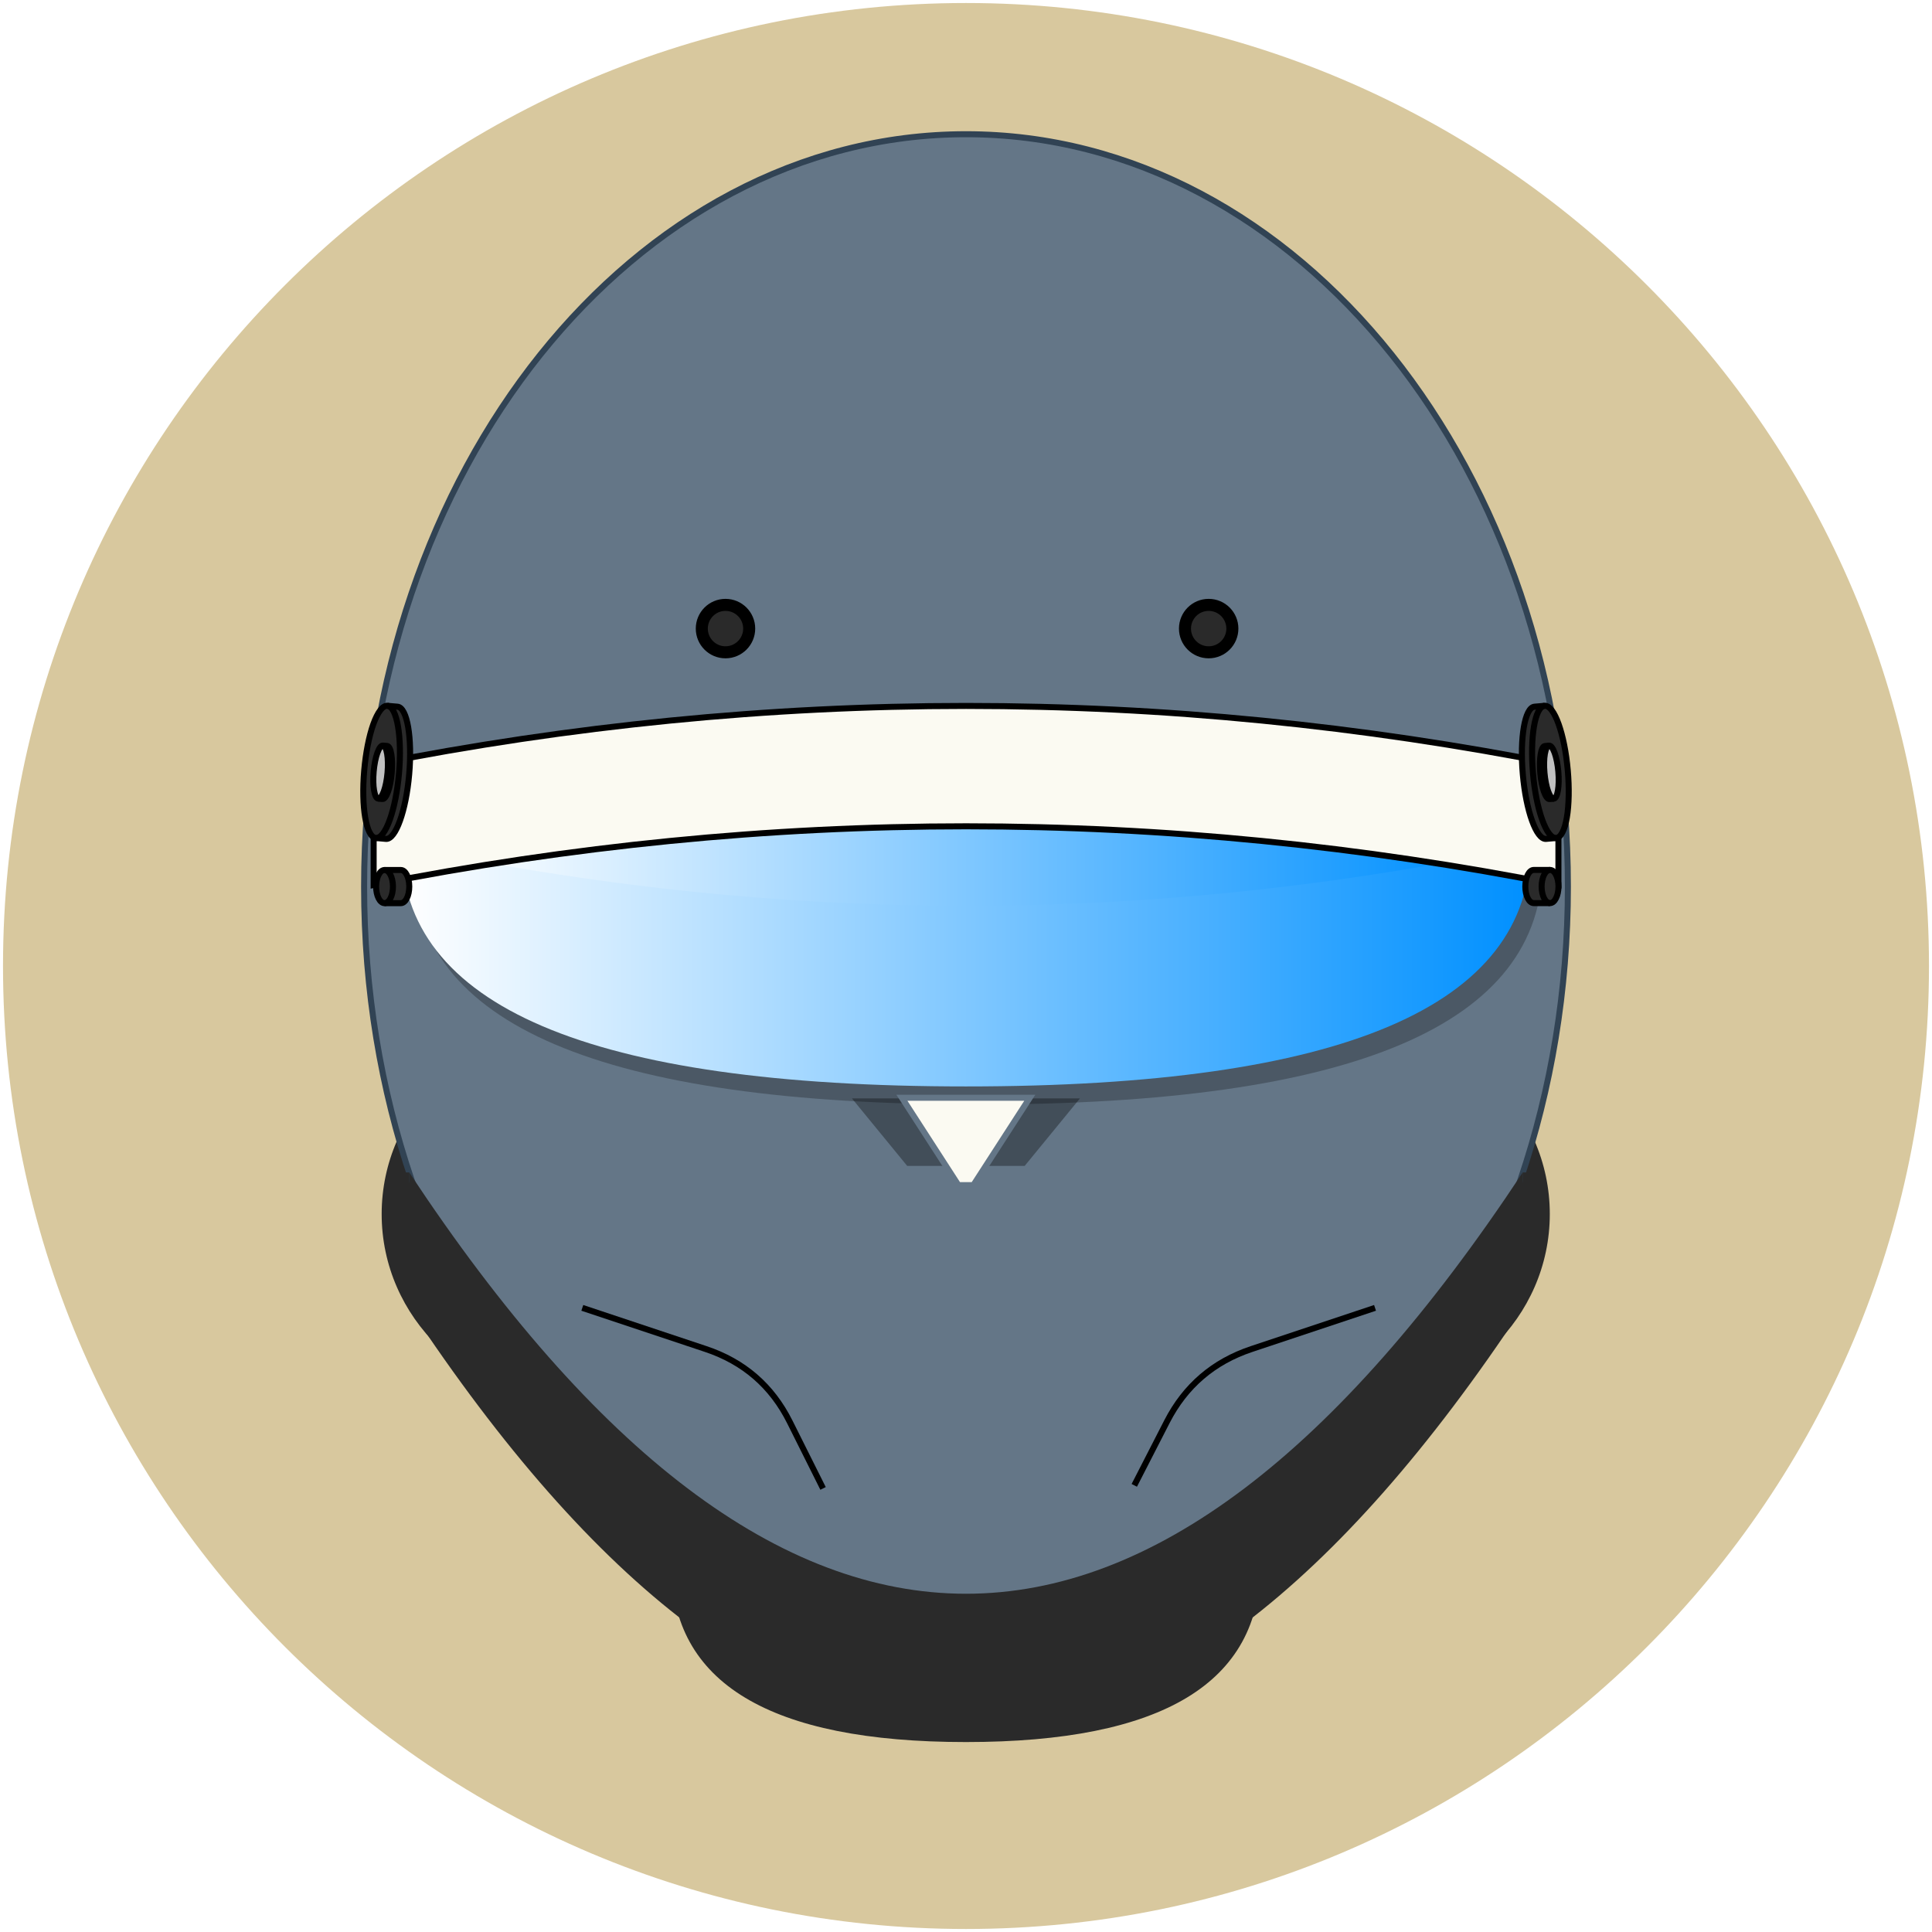
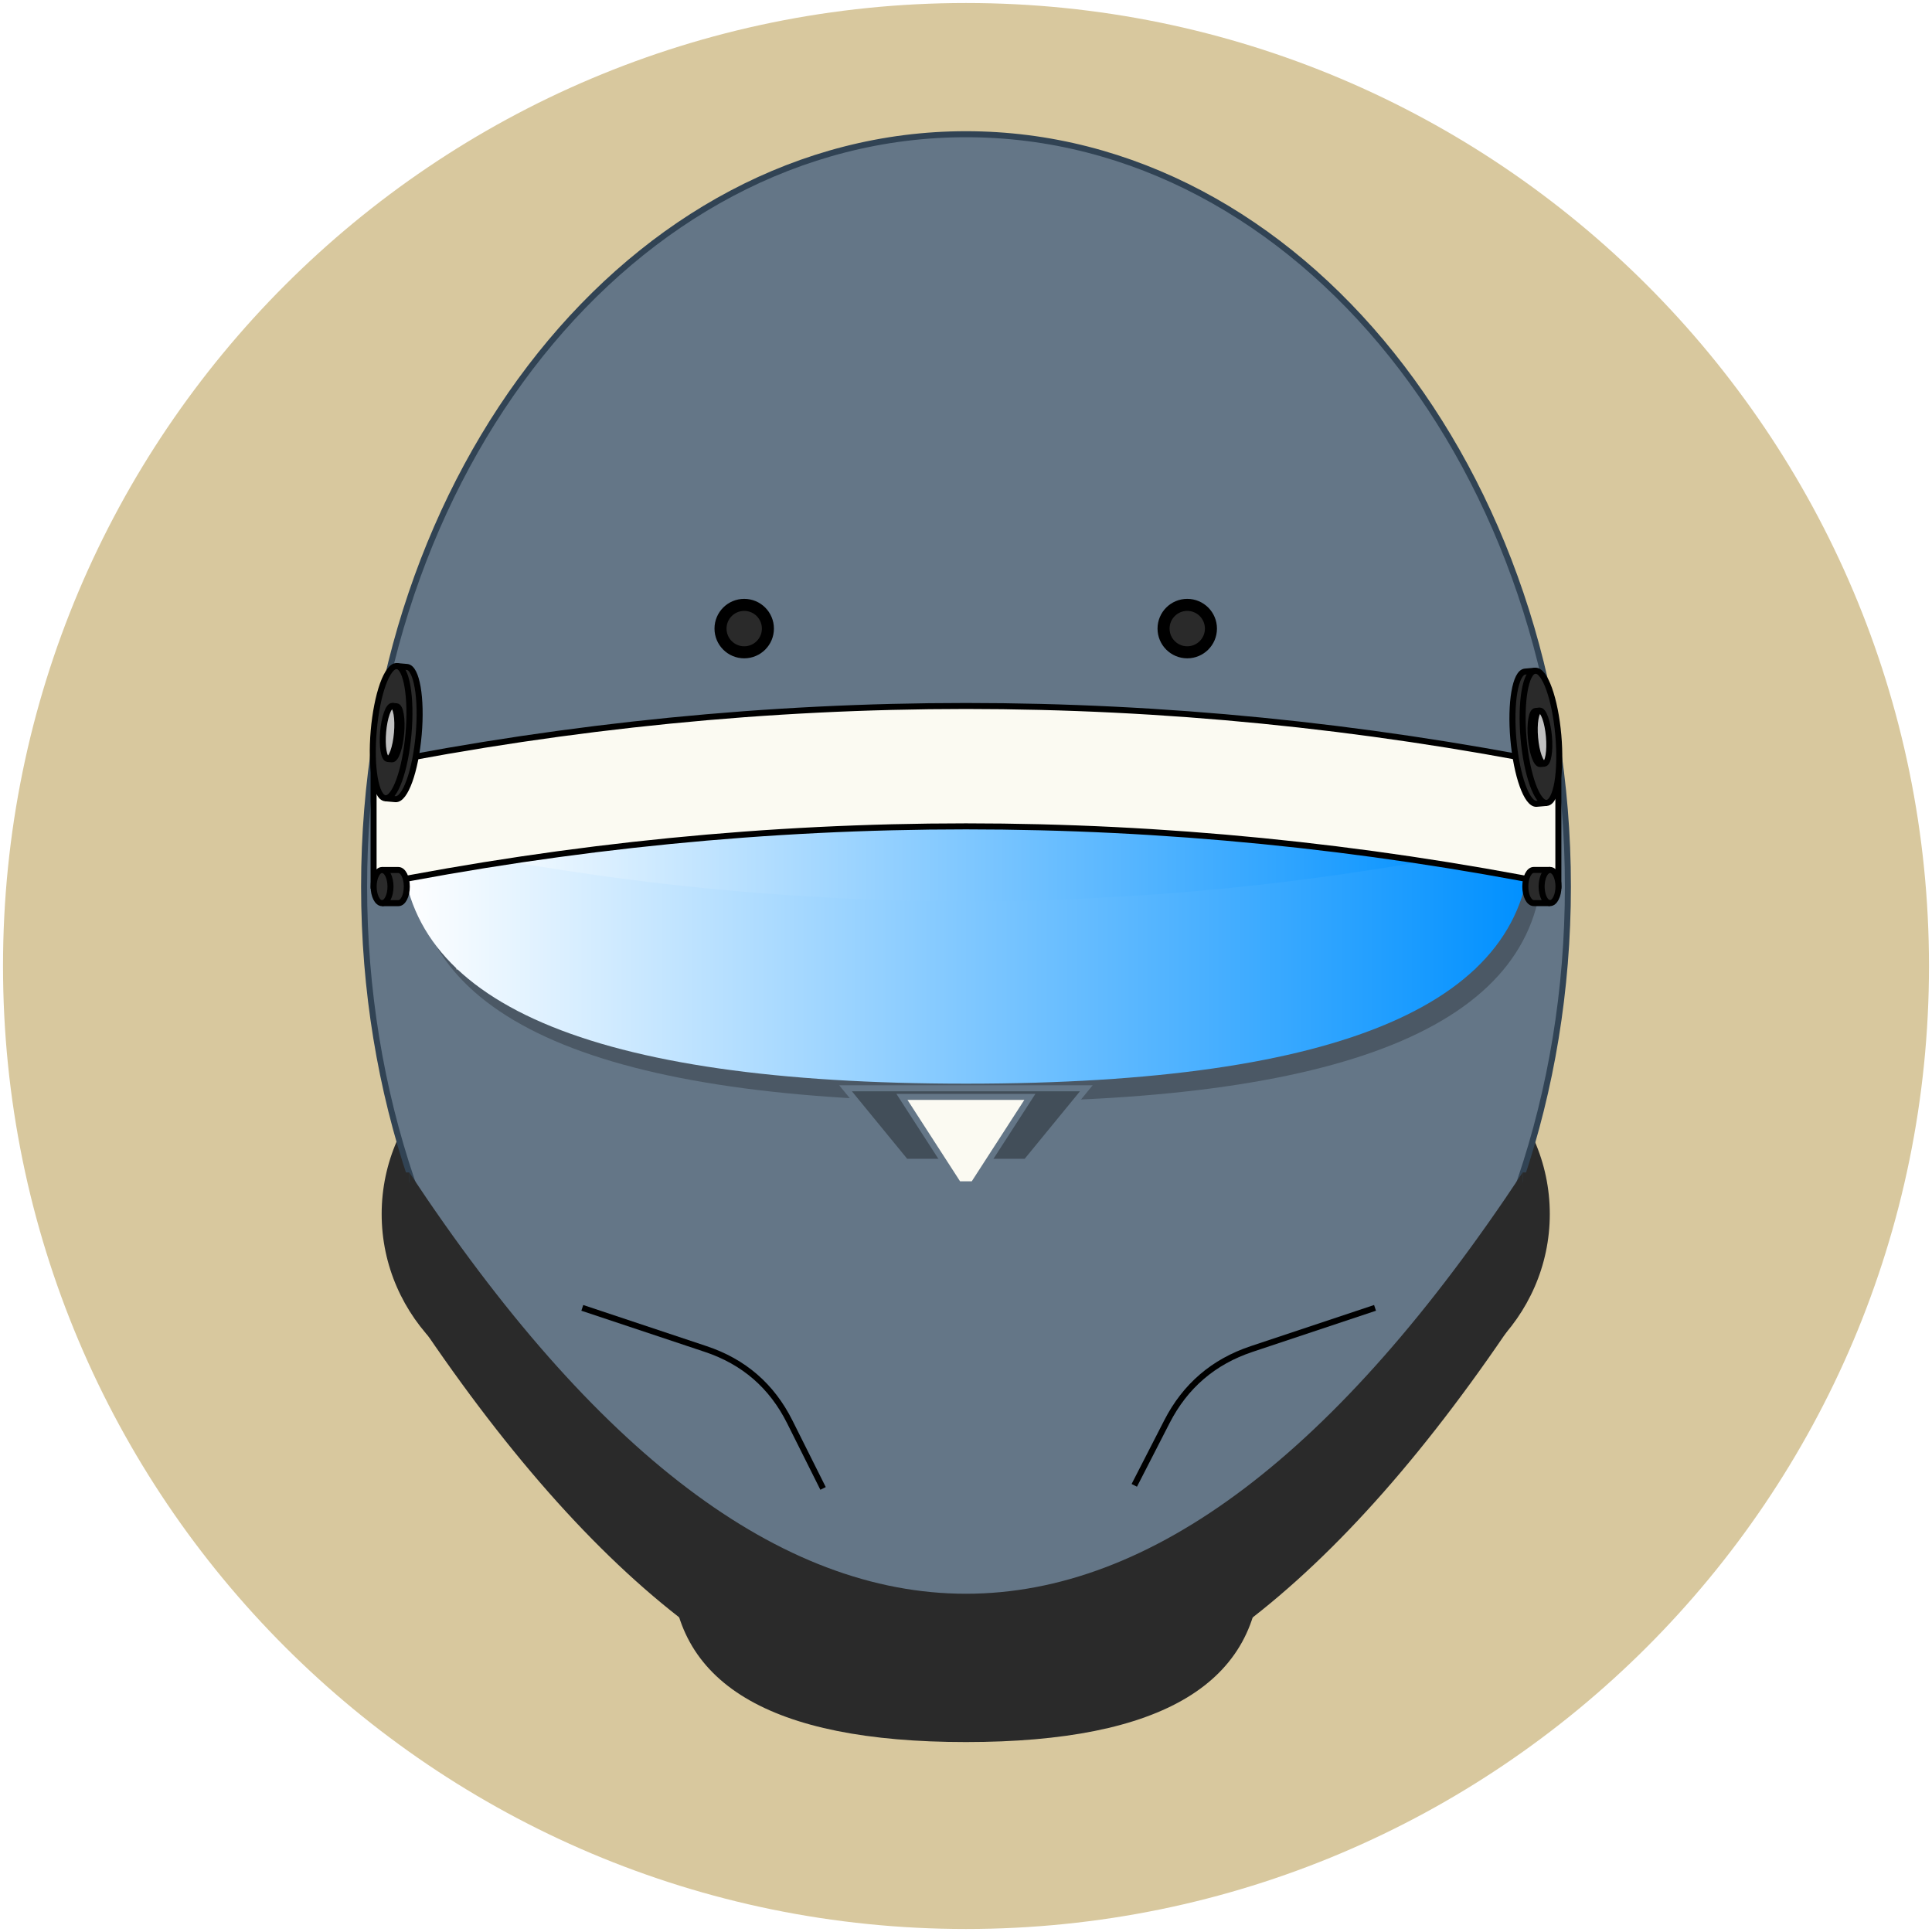
- <svg xmlns="http://www.w3.org/2000/svg" version="1.1" width="321px" height="321px" viewBox="-0.5 -0.5 321 321" content="&lt;mxfile&gt;&lt;diagram id=&quot;7xiq3FgycFcWLTRJMLUd&quot; name=&quot;Page-1&quot;&gt;7Vpdc6M2FP01eaxGnwgeYyfeznS73U6m08cdYhSbCbZcjDfJ/vpejDDCAhvHykezdWYycAWSuOfo3HsFF2y8ePyUx6v57zpR2QXFyeMFu7qgVEgG/0vDU2XgtWGWp0llIo3hJv2hjBEb6yZN1Lp1YaF1VqSrtnGql0s1LVq2OM/1g7nMdHens/aoq3imHMPNNM5c699pUswrayhwY/9VpbN5PTLBpmUR1xcbw3oeJ/rBMrHrCzbOtS6qo8XjWGWl72q/VPdNelp3E8vVshhyA5Vhdcv3ONuYpzMzK57qx4VbwLNwMnqYp4W6WcXTsuUBsAXbvFhkcEbgMF6vKnffpY8KRhjdpVk21pnOtx2xq3AcRjCP0SyPkxSmWLct9VJZ5qs0h35SvSxHUWvocbQucn2v9q43U1d5oR57HUB2bgU6Kr1QRf4El5gbaGiQqKlYQ/XQAMtqtOYWqDtjbMg02/Xd+BsOjMt73M+JR/fnerNMSr9vz/Z8Ty/Lv37fH3Cw480On/c6mHGKIkJly8tCYoSlDLD5EcfnAUdEMuL6PaCo7uwszxP60T3PJUUhfWd+5x69vhNPXJ7cq2I6Nyd7CARcBqEs7brxPtjvtj8HAmhhhDPBPa0AFqHI/vG24lCCpN0sHFAoBtg6MKHCgwYRGRzHpCE4PgsX8P8kXqRZ+exjvclTlcNAX9SDaTSxnmEXrIqxfeulMtbRuGMVYhzhyaRjFdo8OBCAfBBBCMRYe0EyhjB1ACdBhFjQAbhEIvCwCAdoH4C4Kg+TuIhvCp1vU6JjyG/jvsHwTCZY8Ewm0TUZOSAHnqQ2scBe6rzse7SunkFiX0FQIt4vASLiiOHm58oyCYXLhogi4WH9EzmcDQVArn7o8t7RSuUpjKZy2/61Mb4QWT5vpmkSw/TGernW5QRt5QgHC4cdF46qB6f8WkT9xEo6MlbzZJ4oxAlEkdANEzWFQgIM480FDoV4RxJLIKhjHli9euATG5JZLZPLshBrPGgTYzjcVJyC966lFw+VtCo/Fw3LoaLDobUtV1lcpN/b9WKXV80IX3UKM2nADiSKhAPLU52jBYhGjlzU3a9BTafK9GjXfnuDCAyDBO2eSYBCV4jqnos4n6nC6RmQjJ+sy1blBesDTycPPh3tmkNDvmq0hoo7cIaxEw8Xu8eSN23F6k4pcl3EZvFHHZlLT5ppiL+T0VIp0+UMWoSthmRfDU9NYIAP25jmQ4ToXrUcABOJhaTskJ3O1JWEkMp4qCcIG1JR/K82h9SGSUBRWEvuJFEYKjecHB6Fv4r04MOTeFnt4Wy4+JyVd7fLNS+J1TO5fzSzmowmlxM6LLOqlcykVhGSwld+TpCwgd/Lz8sV4CgbicDakZbT7bzOVzYRDWfLz5qXn8Kedl4OBfberounCAkd27lNW2DKND0Mw8AhEyWgSx1hkiNBz+fS4p9A//Ypvpp+/Xb/5+3l5eyv+y+/kHBA6ByaC+0q7xfNhRwGekFMINpe70Fp6sAoQl1VuEShhz0ZOqhsevabmEMRoVe8n7W7Uq9W6kmaQWVJew11vKIBDCR3sQFz6AMan7vWHwcaUGnEwjfGZshe5uC3N0cAMM480fcePC3YbqvP3jJ0UxIo6LtSEtt+nrdP2CucPmUp+DVnx9fEbYXA59udIZ7ez7a4/LEpoJtdLmKSURRhIiQOOJcccy7EYRjP2ia2l11XNmpFPCY8pRFbwN1qyM5H3dbWmutKTCnCXkhwQmL60UlQvzCwSOCtJsEIv1cKiBO20V6QAgQRwUNOOceUSYbZSQwY4/LvfcuAQHWAq4GnDHEHbNa5yRYiL6IvBnyk8pOA/ZLLvdyCeHOoB2RTrwI1iyIiMYkiFoLES/k+4runkrOM7hHtlXbOEWbNDoK78ySQIMTevXD50HPJeeQ4Yfvyo5OjQwi8fSsA2XrkMsJVgjeiQSCO0+A/X3ExDq7b+1bnNUouOG2+/q3eMTSfULPrfwE=&lt;/diagram&gt;&lt;/mxfile&gt;">
+ <svg xmlns="http://www.w3.org/2000/svg" version="1.1" width="321px" height="321px" viewBox="-0.5 -0.5 321 321" content="&lt;mxfile&gt;&lt;diagram id=&quot;7xiq3FgycFcWLTRJMLUd&quot; name=&quot;Page-1&quot;&gt;7Vptc6M2EP41+ViNXhH6mDjxdabX63UynX68IUaxmWDLxeSS3K/vYgsjLGHjM07T3DkzGViBgH2e3X20cMFG8+cPRbKc/W5SnV9QnD5fsOsLSgVT8L8yvFgDFxvDtMjSjYk0htvsm7ZGbK2PWapXrQNLY/IyW7aNE7NY6EnZsiVFYZ7sYXa6e5O3r7pMptoz3E6S3Lf+naXlbGONBW7sv+psOquvTLAdmSf1wdawmiWpeXJM7OaCjQpjys3W/Hmk88p3tV825407Rrc3VuhF2ecEGkWbU74m+aN9Ontn5Uv9uHAKeBZ2rp5mWalvl8mkGnkCbME2K+c57BHYTFbLjbvvs2cNV7halYV50COTmwKsC7OoJrnP8rw2XVB2HY9iBTd3ZW9EF6V+7nwcsnUSkEubuS6LFzjEnkBj61dLLF47/qmBidW+nzkQbY2JpcZ0O3fjPdiwDuxwJicDOrMwj4u08uJ6b8dp9LL6A/u0SNIMvLPj46DjO7wZ8HmngxmnSBEqW14WEiMsZYTtj3g+jzgikhHf7xFF9WQneZ7Q9+55LimK6RvzOx/Q69tUiKudB11OZnZnB4GIyyiWld003gf7/frnQQAjjHAm+EARwBRS7o+3Mw4lSLrDwgOFYoAtgAkVA+QgInsk9Ibg+CRcwP/jZJ7l1bOPzGOR6QIu9Ek/2UFbuRn2wdowtiteNsa6tgaiEGOFx+NAFLo8qMeuswLKUmYW1fPpVTkQEYRAdWjVAckYwtQDnEQKsSgAuEQiGiAIe+Q+AHFZbaZJmdyWplgLnEPIr6u4xfBEJjjwjMfqhlx5IEcDpdrUAXthimruq9XmGSQeqghKxLtTgFAcMdz8/LRMYuGzQVEkBoh/1qcSLtLLSgY3XnNRd7H8+DjJ0gTOHpnFyuS6HdhU9A5sd6QTAp22dLcPgONDEVBxta3QeVJmX9tqPeRVe4XPJoM7aUptJJESDr4teCMeIao8eOvpV8D+ibYzusp75yICw0Wi9swkQrFPnHrmMimmuvRmBiSTF+ewZXXAas/Tyb1PR0P30JBvc7WGiltw+rET909VzxVv2ukoXAIKUyY24FWg0nTIAkv8pS4yeABdVGkwW0xhRLipjuymumMLDvBhnYOGkIBEobitNiKBhK8wOEZ1UXDDg8RQcAZQfYT10X0/c8y+HMMkZBHhBNpRqaBvkuFk/1X4qyQcvP8mzptxOHslddQW1T210lm4f1A9j6/Gl2PaLazSQP6yGkohKYZSUQQJF/gdFVVFgK+cFFgD4omu7+vkzDb/JzK/fUiuJ5+/PPx5d3k5/evh0y8k7pHu+latraY9a9XySDdE9aEC0TZGUWWKPJAAjJC+lSgeYLVDewnc7+5Y7ovizoD7rnVLHZ90oHBSCoG+6gynQCcUAJHcBwrM8RA4Ddkcej84hfp4r45Nn5ZB7ybpAQDCXf9Dvh/A04JtV9TuytyvKbAOC9UU136at2X/+jF5yTPwa8EOx8TdBoGPd1tDMnmYrnH547GEabZ9G6smkMJESBxxLjnmXIj9MJ7UjXHDLiQnnPLHxECKQjCMlNN52WnOERiV3mgr5kLKgiI8CAnUTxLs9uUcEpxJVPoUoE6JxP7S+awcEEe0P87IAYKI4DGnnGNYhzLMjqLACFd/bzsPMBTzrg6XIFXb3Rt13xAHX8/EaJBiIHq8I/5BOHDONMDg+RyMd15YB9eW54W9h+J6FdhhnUAkJkqxGMqAlG9DAwy0Rq0kn6Kd6Z9zhFlDCp8CAglCpJcbWv2/8CGnkeOIHtV7J0cgKQz22q7SBj4j+FuhQSQO0+B/vypjHFzH2ij8J8sygK9/1JXgaf3NVOc2zTfX/rkxnum1+v5Wcey3ELs7xdsvaA52ikEg3AjVTYjU/7SiTiZDtR2JQir2P6ipuRNjxAjzUzkPvLshFOQ/97XfSTQSRyzsflQaHfPCoU0jhdjO51QDNbOrT3L2sIogyeNAa5sgGspJHNUC7wguwW7zpe/m3VbzuTS7+Rc=&lt;/diagram&gt;&lt;/mxfile&gt;">
  <defs>
    <linearGradient x1="100%" y1="0%" x2="0%" y2="0%" id="mx-gradient-ffffff-1-0090ff-1-e-0">
      <stop offset="0%" style="stop-color: rgb(0, 144, 255); stop-opacity: 1;" />
      <stop offset="100%" style="stop-color: rgb(255, 255, 255); stop-opacity: 1;" />
    </linearGradient>
    <linearGradient x1="0%" y1="0%" x2="0%" y2="100%" id="mx-gradient-0090ff-1-ffffff-1-s-0">
      <stop offset="0%" style="stop-color: rgb(0, 144, 255); stop-opacity: 1;" />
      <stop offset="100%" style="stop-color: rgb(255, 255, 255); stop-opacity: 1;" />
    </linearGradient>
-     <style type="text/css">/* cyrillic-ext */
- @font-face {
-   font-family: 'Oswald';
-   font-style: normal;
-   font-weight: 400;
-   src: url("https://fonts.gstatic.com/s/oswald/v47/TK3_WkUHHAIjg75cFRf3bXL8LICs1_FvsUtiYySUhiCXABTV.woff") format('woff');
-   unicode-range: U+0460-052F, U+1C80-1C88, U+20B4, U+2DE0-2DFF, U+A640-A69F, U+FE2E-FE2F;
- }
- /* cyrillic */
- @font-face {
-   font-family: 'Oswald';
-   font-style: normal;
-   font-weight: 400;
-   src: url("https://fonts.gstatic.com/s/oswald/v47/TK3_WkUHHAIjg75cFRf3bXL8LICs1_FvsUJiYySUhiCXABTV.woff") format('woff');
-   unicode-range: U+0400-045F, U+0490-0491, U+04B0-04B1, U+2116;
- }
- /* vietnamese */
- @font-face {
-   font-family: 'Oswald';
-   font-style: normal;
-   font-weight: 400;
-   src: url("https://fonts.gstatic.com/s/oswald/v47/TK3_WkUHHAIjg75cFRf3bXL8LICs1_FvsUliYySUhiCXABTV.woff") format('woff');
-   unicode-range: U+0102-0103, U+0110-0111, U+0128-0129, U+0168-0169, U+01A0-01A1, U+01AF-01B0, U+1EA0-1EF9, U+20AB;
- }
- /* latin-ext */
- @font-face {
-   font-family: 'Oswald';
-   font-style: normal;
-   font-weight: 400;
-   src: url("https://fonts.gstatic.com/s/oswald/v47/TK3_WkUHHAIjg75cFRf3bXL8LICs1_FvsUhiYySUhiCXABTV.woff") format('woff');
-   unicode-range: U+0100-024F, U+0259, U+1E00-1EFF, U+2020, U+20A0-20AB, U+20AD-20CF, U+2113, U+2C60-2C7F, U+A720-A7FF;
- }
- /* latin */
- @font-face {
-   font-family: 'Oswald';
-   font-style: normal;
-   font-weight: 400;
-   src: url("https://fonts.gstatic.com/s/oswald/v47/TK3_WkUHHAIjg75cFRf3bXL8LICs1_FvsUZiYySUhiCXAA.woff") format('woff');
-   unicode-range: U+0000-00FF, U+0131, U+0152-0153, U+02BB-02BC, U+02C6, U+02DA, U+02DC, U+2000-206F, U+2074, U+20AC, U+2122, U+2191, U+2193, U+2212, U+2215, U+FEFF, U+FFFD;
- }
- </style>
  </defs>
  <g>
    <ellipse cx="160" cy="160" rx="160" ry="160" fill="#d8c89e" stroke="none" pointer-events="all" />
    <ellipse cx="95" cy="201.21" rx="32.087" ry="31.135" fill="#2a2a2a" stroke="none" pointer-events="all" />
    <ellipse cx="224.91" cy="201.21" rx="32.087" ry="31.135" fill="#2a2a2a" stroke="none" pointer-events="all" />
    <ellipse cx="160" cy="146.8" rx="100.005" ry="125" fill="#647687" stroke="#314354" pointer-events="all" />
-     <rect x="75.33" y="133.02" width="169.36" height="27.56" fill="url(#mx-gradient-ffffff-1-0090ff-1-e-0)" stroke="none" pointer-events="all" />
+     <rect x="75.31" y="133.02" width="169.36" height="27.56" fill="url(#mx-gradient-ffffff-1-0090ff-1-e-0)" stroke="none" pointer-events="all" />
    <path d="M 183.75 148.05 L 206.25 148.05 Q 66.25 240.55 206.25 333.05 L 183.75 333.05 Q 43.75 240.55 183.75 148.05 Z" fill="#2a2a2a" stroke="none" transform="rotate(270,160,240.55)" pointer-events="all" />
-     <path d="M 139.99 193.7 L 149.99 181.49 L 169.99 181.49 L 179.99 193.7 Z" fill="#424e59" stroke="#647687" stroke-miterlimit="10" transform="rotate(180,159.99,187.6)" pointer-events="all" />
    <path d="M 187.96 246.29 L 193.39 235.7 Q 197.96 226.8 207.45 223.64 L 227.96 216.8" fill="none" stroke="#000000" stroke-miterlimit="10" pointer-events="stroke" />
-     <path d="M 140 66.22 Q 180.01 66.22 180.01 160 Q 180.01 253.79 140 253.79 Q 160 160 140 66.22 Z" fill="#000000" stroke="none" transform="translate(2,3)rotate(90,160,160)" pointer-events="all" opacity="0.25" />
-     <path d="M 140 66.22 Q 180.01 66.22 180.01 160 Q 180.01 253.79 140 253.79 Q 160 160 140 66.22 Z" fill="url(#mx-gradient-0090ff-1-ffffff-1-s-0)" stroke="none" transform="rotate(90,160,160)" pointer-events="all" />
+     <path d="M 139.8 65.55 Q 180.22 65.55 180.22 159.33 Q 180.22 253.12 139.8 253.12 Q 160.01 159.33 139.8 65.55 Z" fill="#000000" stroke="none" transform="translate(2,3)rotate(90,160.01,159.34)" pointer-events="all" opacity="0.25" />
+     <path d="M 139.8 65.55 Q 180.22 65.55 180.22 159.33 Q 180.22 253.12 139.8 253.12 Q 160.01 159.33 139.8 65.55 Z" fill="url(#mx-gradient-0090ff-1-ffffff-1-s-0)" stroke="none" transform="rotate(90,160.01,159.34)" pointer-events="all" />
    <path d="M 96.25 216.8 L 116.76 223.64 Q 126.25 226.8 130.72 235.74 L 136.25 246.8" fill="none" stroke="#000000" stroke-miterlimit="10" pointer-events="stroke" />
-     <path d="M 154.88 33.25 L 174.88 33.25 Q 155.38 131.67 174.88 230.1 L 154.88 230.1 Q 135.38 131.67 154.88 33.25 Z" fill="#fbfaf2" stroke="#000000" stroke-miterlimit="10" transform="rotate(90,160.01,131.67)" pointer-events="all" />
-     <path d="M 149.36 196.41 L 158.74 181.89 L 161.23 181.89 L 170.61 196.41 Z" fill="#fbfaf2" stroke="#647687" stroke-miterlimit="10" transform="rotate(180,159.98,189.15)" pointer-events="all" />
+     <path d="M 154.88 33.25 L 174.88 33.25 Q 155.38 131.68 174.88 230.1 L 154.88 230.1 Q 135.38 131.68 154.88 33.25 Z" fill="#fbfaf2" stroke="#000000" stroke-miterlimit="10" transform="rotate(90,160,131.67)" pointer-events="all" />
    <path d="M 145.24 225.26 Q 174.74 225.26 174.74 274.19 Q 174.74 323.12 145.24 323.12 Q 159.99 274.19 145.24 225.26 Z" fill="#2a2a2a" stroke="none" transform="rotate(90,159.99,274.19)" pointer-events="all" />
-     <ellipse cx="120.04" cy="103.94" rx="3.937" ry="3.94" fill="#2a2a2a" stroke="#000000" stroke-width="2" pointer-events="all" />
-     <ellipse cx="200.32" cy="103.94" rx="3.937" ry="3.94" fill="#2a2a2a" stroke="#000000" stroke-width="2" pointer-events="all" />
+     <ellipse cx="123.15" cy="103.94" rx="3.937" ry="3.94" fill="#2a2a2a" stroke="#000000" stroke-width="2" pointer-events="all" />
+     <ellipse cx="196.76" cy="103.94" rx="3.937" ry="3.94" fill="#2a2a2a" stroke="#000000" stroke-width="2" pointer-events="all" />
    <rect x="252.5" y="194.3" width="1.97" height="1.97" fill="#2a2a2a" stroke="none" pointer-events="all" />
-     <path d="M 245.22 126.98 C 245.22 125.37 250.16 124.08 256.25 124.08 C 259.17 124.08 261.98 124.38 264.05 124.92 C 266.11 125.47 267.27 126.21 267.27 126.98 L 267.27 128.67 C 267.27 130.28 262.34 131.58 256.25 131.58 C 250.16 131.58 245.22 130.28 245.22 128.67 Z" fill="#2a2a2a" stroke="#000000" stroke-miterlimit="10" transform="rotate(445,256.25,127.83)" pointer-events="all" />
-     <path d="M 267.27 126.98 C 267.27 128.58 262.34 129.88 256.25 129.88 C 250.16 129.88 245.22 128.58 245.22 126.98" fill="none" stroke="#000000" stroke-miterlimit="10" transform="rotate(445,256.25,127.83)" pointer-events="all" />
-     <path d="M 52.73 126.98 C 52.73 125.37 57.66 124.08 63.75 124.08 C 66.67 124.08 69.48 124.38 71.55 124.92 C 73.61 125.47 74.78 126.21 74.78 126.98 L 74.78 128.67 C 74.78 130.28 69.84 131.58 63.75 131.58 C 57.66 131.58 52.73 130.28 52.73 128.67 Z" fill="#2a2a2a" stroke="#000000" stroke-miterlimit="10" transform="rotate(275,63.75,127.83)" pointer-events="all" />
-     <path d="M 74.78 126.98 C 74.78 128.58 69.84 129.88 63.75 129.88 C 57.66 129.88 52.73 128.58 52.73 126.98" fill="none" stroke="#000000" stroke-miterlimit="10" transform="rotate(275,63.75,127.83)" pointer-events="all" />
-     <path d="M 252.5 127.47 C 252.5 126.84 254.48 126.32 256.93 126.32 C 258.1 126.32 259.22 126.44 260.05 126.66 C 260.88 126.87 261.35 127.17 261.35 127.47 L 261.35 128.18 C 261.35 128.48 260.88 128.78 260.05 128.99 C 259.22 129.21 258.1 129.33 256.93 129.33 C 255.75 129.33 254.63 129.21 253.8 128.99 C 252.97 128.78 252.5 128.48 252.5 128.18 Z" fill="#c0c0c0" stroke="#000000" stroke-miterlimit="10" transform="rotate(445,256.92,127.82)" pointer-events="all" />
-     <path d="M 261.35 127.47 C 261.35 127.78 260.88 128.07 260.05 128.29 C 259.22 128.51 258.1 128.63 256.93 128.63 C 255.75 128.63 254.63 128.51 253.8 128.29 C 252.97 128.07 252.5 127.78 252.5 127.47" fill="none" stroke="#000000" stroke-miterlimit="10" transform="rotate(445,256.92,127.82)" pointer-events="all" />
-     <path d="M 58.66 127.47 C 58.66 126.84 60.64 126.32 63.08 126.32 C 64.26 126.32 65.38 126.44 66.21 126.66 C 67.04 126.87 67.51 127.17 67.51 127.47 L 67.51 128.18 C 67.51 128.48 67.04 128.78 66.21 128.99 C 65.38 129.21 64.26 129.33 63.08 129.33 C 61.91 129.33 60.79 129.21 59.96 128.99 C 59.13 128.78 58.66 128.48 58.66 128.18 Z" fill="#c0c0c0" stroke="#000000" stroke-miterlimit="10" transform="rotate(275,63.08,127.82)" pointer-events="all" />
-     <path d="M 67.51 127.47 C 67.51 127.78 67.04 128.07 66.21 128.29 C 65.38 128.51 64.26 128.63 63.08 128.63 C 61.91 128.63 60.79 128.51 59.96 128.29 C 59.13 128.07 58.66 127.78 58.66 127.47" fill="none" stroke="#000000" stroke-miterlimit="10" transform="rotate(275,63.08,127.82)" pointer-events="all" />
+     <path d="M 243.65 121.15 C 243.65 119.54 248.59 118.25 254.68 118.25 C 257.6 118.25 260.41 118.55 262.48 119.09 C 264.54 119.64 265.7 120.38 265.7 121.15 L 265.7 122.84 C 265.7 124.45 260.77 125.75 254.68 125.75 C 248.59 125.75 243.65 124.45 243.65 122.84 Z" fill="#2a2a2a" stroke="#000000" stroke-miterlimit="10" transform="rotate(445,254.68,122)" pointer-events="all" />
+     <path d="M 265.7 121.15 C 265.7 122.75 260.77 124.05 254.68 124.05 C 248.59 124.05 243.65 122.75 243.65 121.15" fill="none" stroke="#000000" stroke-miterlimit="10" transform="rotate(445,254.68,122)" pointer-events="all" />
+     <path d="M 54.31 120.38 C 54.31 118.77 59.24 117.48 65.33 117.48 C 68.25 117.48 71.06 117.78 73.13 118.32 C 75.19 118.87 76.36 119.61 76.36 120.38 L 76.36 122.07 C 76.36 123.68 71.42 124.98 65.33 124.98 C 59.24 124.98 54.31 123.68 54.31 122.07 Z" fill="#2a2a2a" stroke="#000000" stroke-miterlimit="10" transform="rotate(275,65.33,121.23)" pointer-events="all" />
+     <path d="M 76.36 120.38 C 76.36 121.98 71.42 123.28 65.33 123.28 C 59.24 123.28 54.31 121.98 54.31 120.38" fill="none" stroke="#000000" stroke-miterlimit="10" transform="rotate(275,65.33,121.23)" pointer-events="all" />
+     <path d="M 250.93 121.64 C 250.93 121.01 252.91 120.49 255.35 120.49 C 256.53 120.49 257.65 120.61 258.48 120.83 C 259.31 121.04 259.78 121.34 259.78 121.64 L 259.78 122.35 C 259.78 122.65 259.31 122.95 258.48 123.16 C 257.65 123.38 256.53 123.5 255.35 123.5 C 254.18 123.5 253.06 123.38 252.23 123.16 C 251.4 122.95 250.93 122.65 250.93 122.35 Z" fill="#c0c0c0" stroke="#000000" stroke-miterlimit="10" transform="rotate(445,255.35,122)" pointer-events="all" />
+     <path d="M 259.78 121.64 C 259.78 121.95 259.31 122.24 258.48 122.46 C 257.65 122.68 256.53 122.8 255.35 122.8 C 254.18 122.8 253.06 122.68 252.23 122.46 C 251.4 122.24 250.93 121.95 250.93 121.64" fill="none" stroke="#000000" stroke-miterlimit="10" transform="rotate(445,255.35,122)" pointer-events="all" />
+     <path d="M 60.24 120.87 C 60.24 120.24 62.22 119.72 64.67 119.72 C 65.84 119.72 66.96 119.84 67.79 120.06 C 68.62 120.27 69.09 120.57 69.09 120.87 L 69.09 121.58 C 69.09 121.88 68.62 122.18 67.79 122.39 C 66.96 122.61 65.84 122.73 64.67 122.73 C 63.49 122.73 62.37 122.61 61.54 122.39 C 60.71 122.18 60.24 121.88 60.24 121.58 Z" fill="#c0c0c0" stroke="#000000" stroke-miterlimit="10" transform="rotate(275,64.66,121.23)" pointer-events="all" />
+     <path d="M 69.09 120.87 C 69.09 121.18 68.62 121.47 67.79 121.69 C 66.96 121.91 65.84 122.03 64.67 122.03 C 63.49 122.03 62.37 121.91 61.54 121.69 C 60.71 121.47 60.24 121.18 60.24 120.87" fill="none" stroke="#000000" stroke-miterlimit="10" transform="rotate(275,64.66,121.23)" pointer-events="all" />
    <path d="M 252.92 145.44 C 252.92 144.67 254.15 144.04 255.68 144.04 C 256.41 144.04 257.11 144.19 257.62 144.45 C 258.14 144.71 258.43 145.07 258.43 145.44 L 258.43 148.15 C 258.43 148.93 257.2 149.55 255.68 149.55 C 254.15 149.55 252.92 148.93 252.92 148.15 Z" fill="#2a2a2a" stroke="#000000" stroke-miterlimit="10" transform="rotate(90,255.68,146.8)" pointer-events="all" />
    <path d="M 258.43 145.44 C 258.43 146.21 257.2 146.84 255.68 146.84 C 254.15 146.84 252.92 146.21 252.92 145.44" fill="none" stroke="#000000" stroke-miterlimit="10" transform="rotate(90,255.68,146.8)" pointer-events="all" />
-     <path d="M 61.99 145.44 C 61.99 144.67 63.22 144.04 64.75 144.04 C 65.48 144.04 66.18 144.19 66.69 144.45 C 67.21 144.71 67.5 145.07 67.5 145.44 L 67.5 148.15 C 67.5 148.93 66.27 149.55 64.75 149.55 C 63.22 149.55 61.99 148.93 61.99 148.15 Z" fill="#2a2a2a" stroke="#000000" stroke-miterlimit="10" transform="rotate(270,64.75,146.8)" pointer-events="all" />
-     <path d="M 67.5 145.44 C 67.5 146.21 66.27 146.84 64.75 146.84 C 63.22 146.84 61.99 146.21 61.99 145.44" fill="none" stroke="#000000" stroke-miterlimit="10" transform="rotate(270,64.75,146.8)" pointer-events="all" />
+     <path d="M 61.58 145.44 C 61.58 144.67 62.81 144.04 64.34 144.04 C 65.07 144.04 65.77 144.19 66.28 144.45 C 66.8 144.71 67.09 145.07 67.09 145.44 L 67.09 148.15 C 67.09 148.93 65.86 149.55 64.34 149.55 C 62.81 149.55 61.58 148.93 61.58 148.15 Z" fill="#2a2a2a" stroke="#000000" stroke-miterlimit="10" transform="rotate(270,64.34,146.8)" pointer-events="all" />
+     <path d="M 67.09 145.44 C 67.09 146.21 65.86 146.84 64.34 146.84 C 62.81 146.84 61.58 146.21 61.58 145.44" fill="none" stroke="#000000" stroke-miterlimit="10" transform="rotate(270,64.34,146.8)" pointer-events="all" />
    <rect x="65.53" y="194.3" width="1.97" height="1.97" fill="#2a2a2a" stroke="none" pointer-events="all" />
+     <path d="M 139.99 192.52 L 149.99 180.31 L 169.99 180.31 L 179.99 192.52 Z" fill="#424e59" stroke="#647687" stroke-miterlimit="10" transform="rotate(180,159.99,186.42)" pointer-events="all" />
+     <path d="M 149.37 196.27 L 158.75 181.75 L 161.24 181.75 L 170.62 196.27 Z" fill="#fbfaf2" stroke="#647687" stroke-miterlimit="10" transform="rotate(180,159.99,189.01)" pointer-events="all" />
  </g>
</svg>
